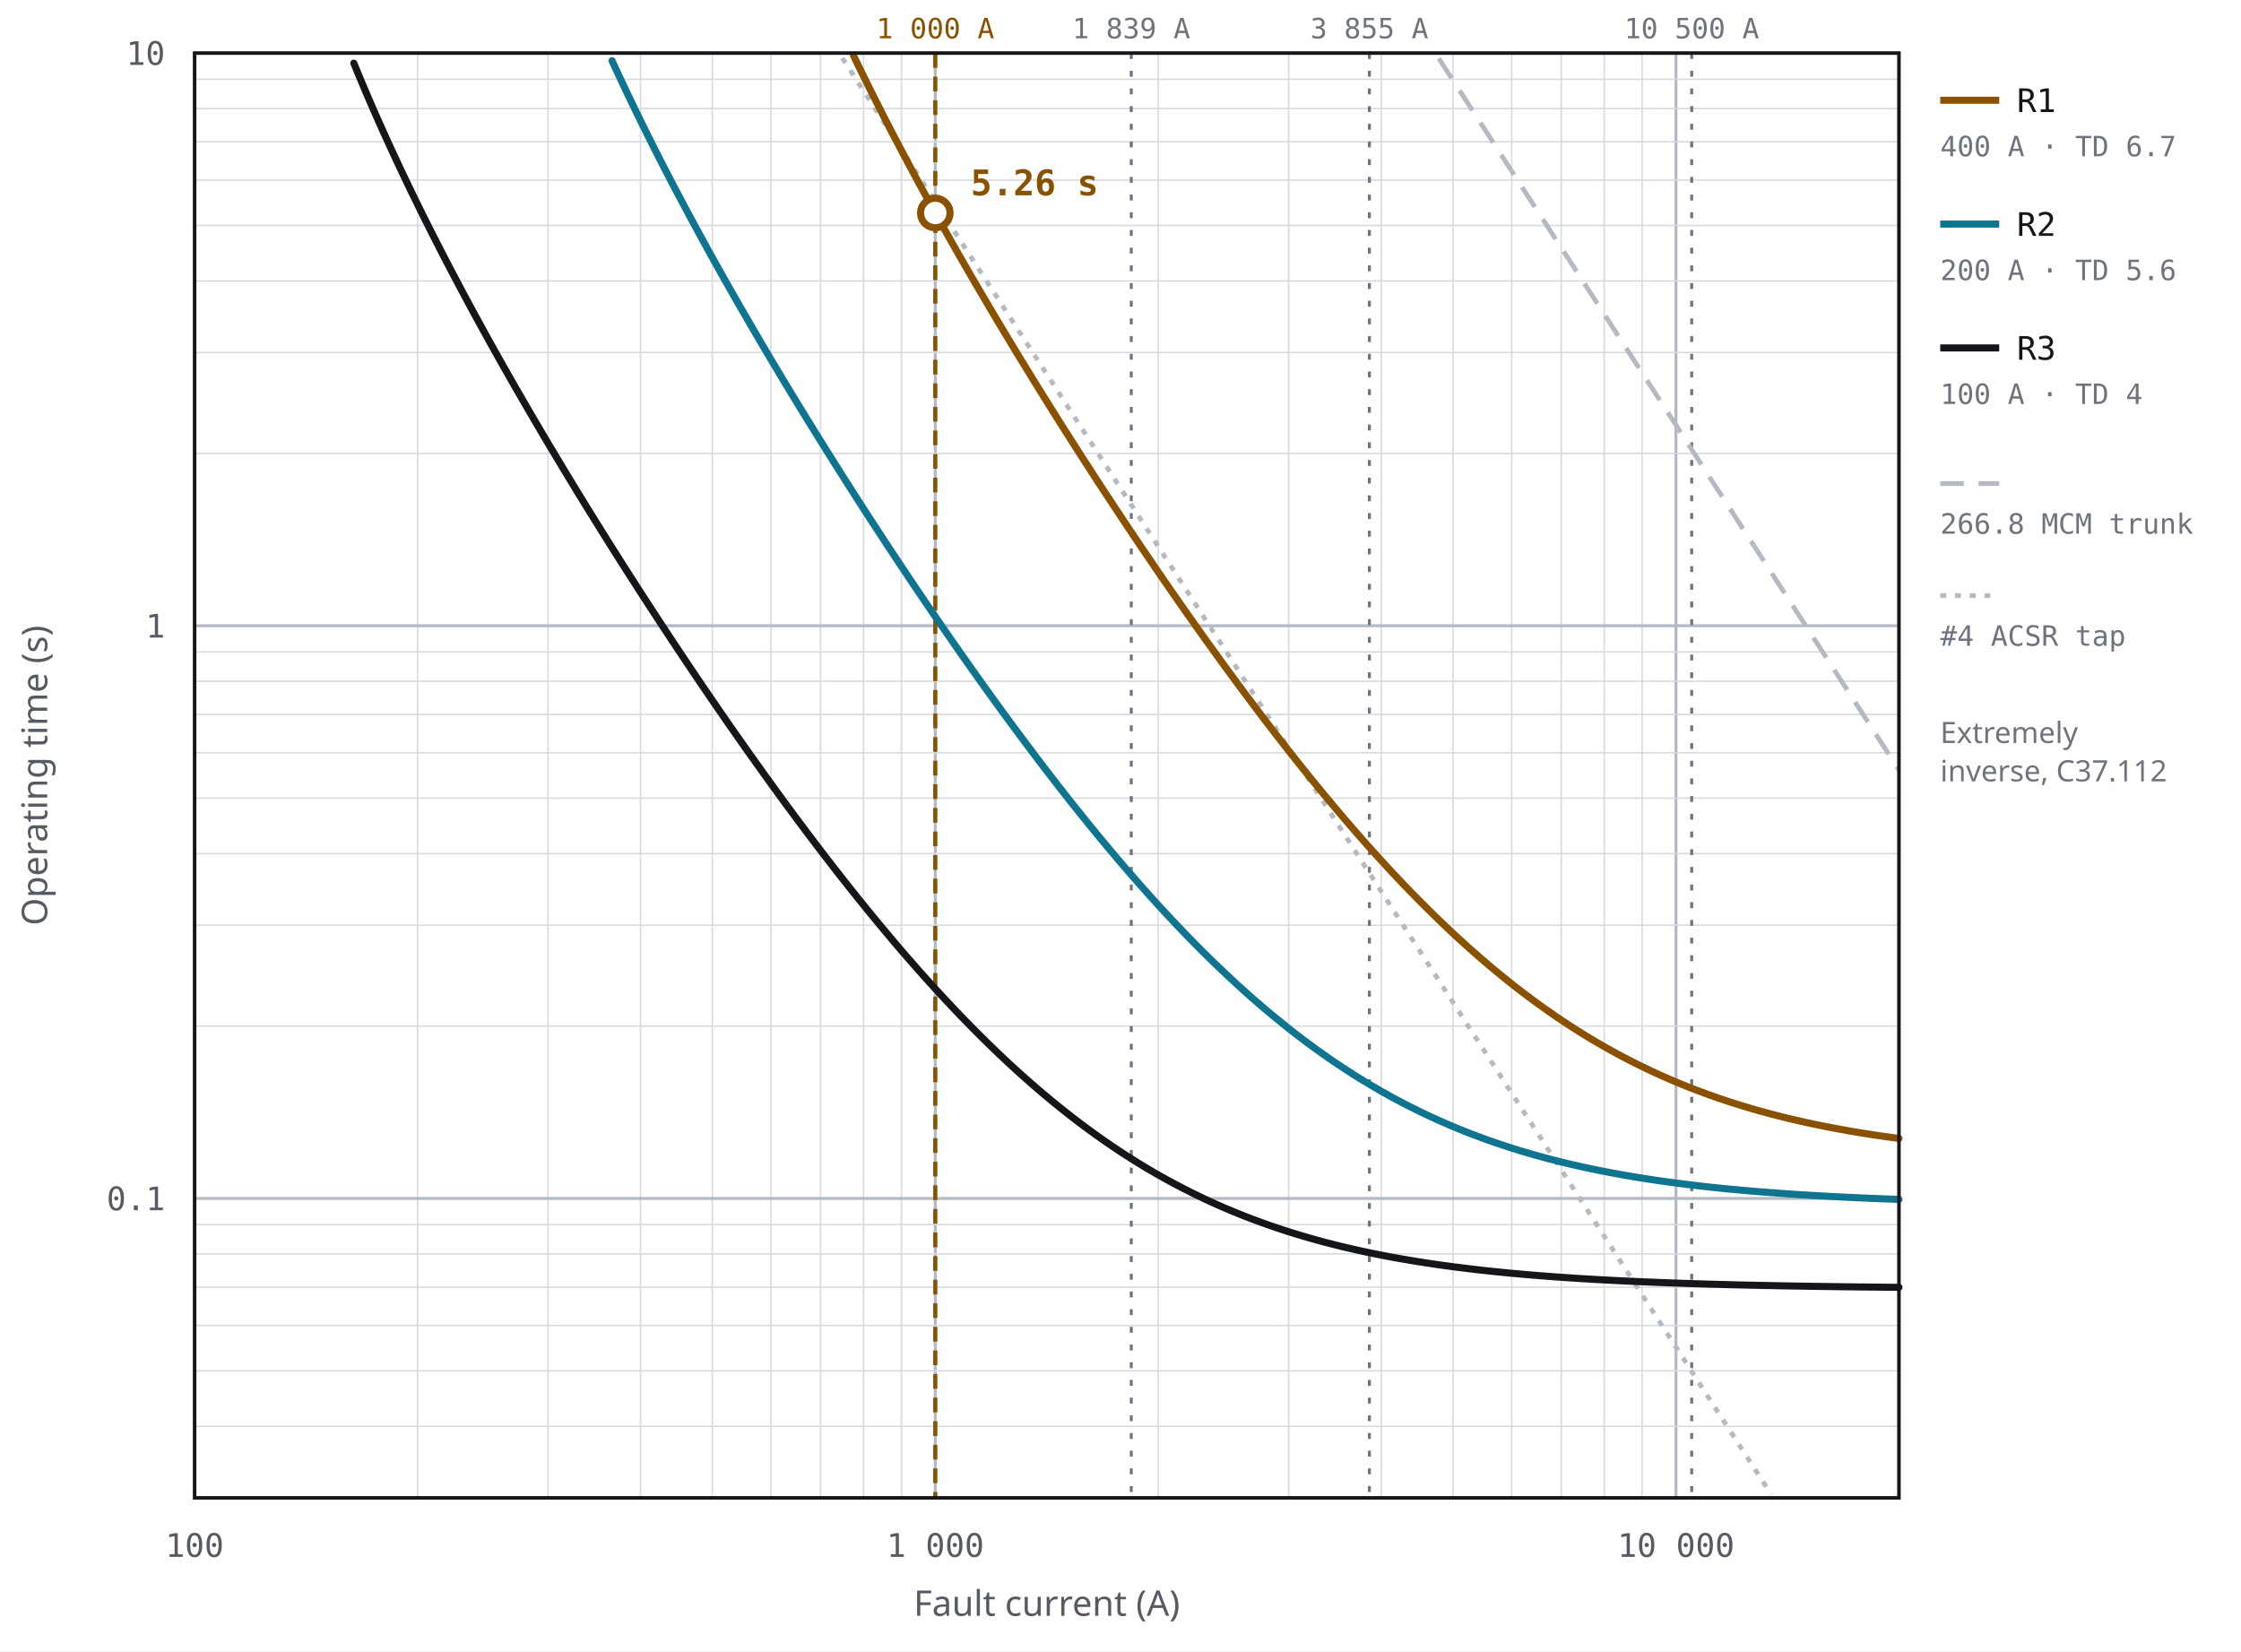
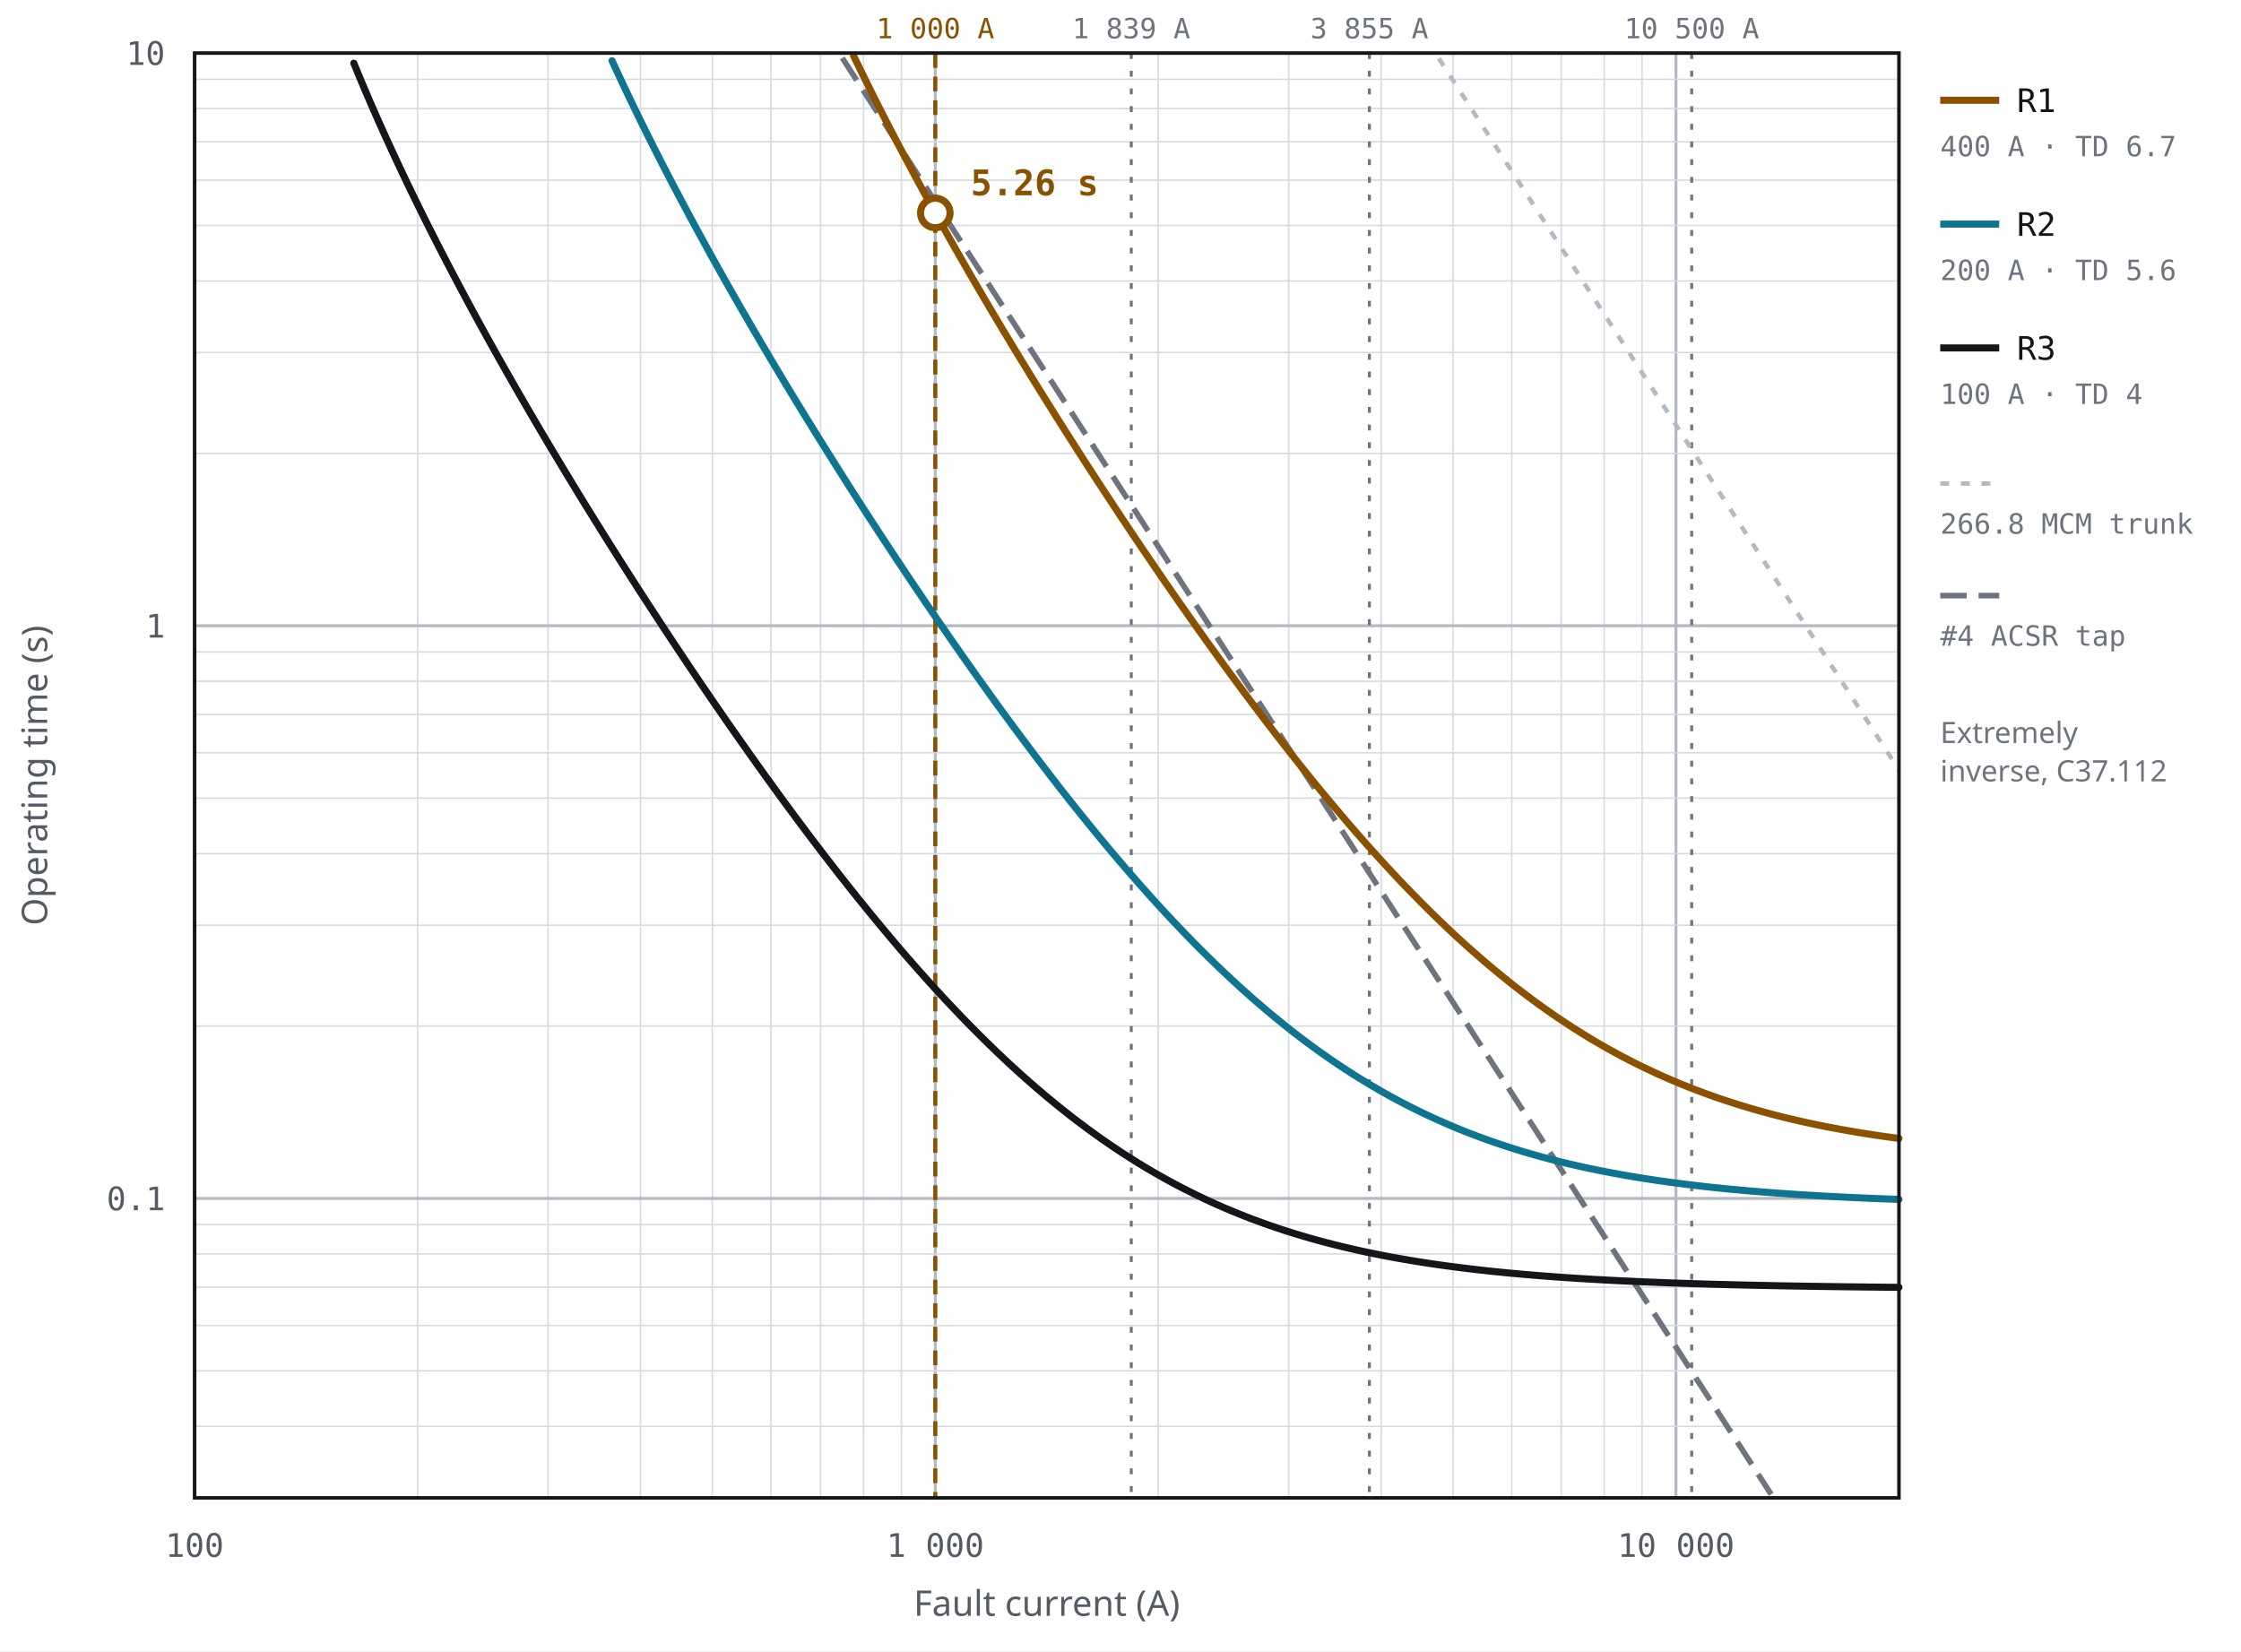
<svg xmlns="http://www.w3.org/2000/svg" viewBox="0 0 760 560" role="img" aria-label="Time-current curves for R1, R2 and R3 on log-log axes. At 1000 amperes R1 operates in 5.26 seconds.">
  <rect width="760" height="560" fill="#ffffff" />
  <line x1="66" y1="18" x2="66" y2="508" stroke="#b4b9c2" stroke-width="1" />
  <line x1="141.62" y1="18" x2="141.62" y2="508" stroke="#d7dae0" stroke-width="0.5" />
  <line x1="185.85" y1="18" x2="185.85" y2="508" stroke="#d7dae0" stroke-width="0.5" />
  <line x1="217.23" y1="18" x2="217.23" y2="508" stroke="#d7dae0" stroke-width="0.5" />
  <line x1="241.58" y1="18" x2="241.58" y2="508" stroke="#d7dae0" stroke-width="0.5" />
  <line x1="261.47" y1="18" x2="261.47" y2="508" stroke="#d7dae0" stroke-width="0.5" />
  <line x1="278.28" y1="18" x2="278.28" y2="508" stroke="#d7dae0" stroke-width="0.5" />
  <line x1="292.85" y1="18" x2="292.85" y2="508" stroke="#d7dae0" stroke-width="0.5" />
  <line x1="305.7" y1="18" x2="305.7" y2="508" stroke="#d7dae0" stroke-width="0.5" />
  <line x1="317.19" y1="18" x2="317.19" y2="508" stroke="#b4b9c2" stroke-width="1" />
  <line x1="392.81" y1="18" x2="392.81" y2="508" stroke="#d7dae0" stroke-width="0.5" />
  <line x1="437.04" y1="18" x2="437.04" y2="508" stroke="#d7dae0" stroke-width="0.5" />
  <line x1="468.42" y1="18" x2="468.42" y2="508" stroke="#d7dae0" stroke-width="0.5" />
  <line x1="492.77" y1="18" x2="492.77" y2="508" stroke="#d7dae0" stroke-width="0.5" />
  <line x1="512.66" y1="18" x2="512.66" y2="508" stroke="#d7dae0" stroke-width="0.5" />
  <line x1="529.47" y1="18" x2="529.47" y2="508" stroke="#d7dae0" stroke-width="0.5" />
  <line x1="544.04" y1="18" x2="544.04" y2="508" stroke="#d7dae0" stroke-width="0.5" />
  <line x1="556.89" y1="18" x2="556.89" y2="508" stroke="#d7dae0" stroke-width="0.5" />
  <line x1="568.38" y1="18" x2="568.38" y2="508" stroke="#b4b9c2" stroke-width="1" />
  <line x1="644" y1="18" x2="644" y2="508" stroke="#d7dae0" stroke-width="0.5" />
  <line x1="66" y1="508" x2="644" y2="508" stroke="#d7dae0" stroke-width="0.5" />
  <line x1="66" y1="483.73" x2="644" y2="483.73" stroke="#d7dae0" stroke-width="0.5" />
  <line x1="66" y1="464.91" x2="644" y2="464.91" stroke="#d7dae0" stroke-width="0.5" />
  <line x1="66" y1="449.53" x2="644" y2="449.53" stroke="#d7dae0" stroke-width="0.5" />
  <line x1="66" y1="436.53" x2="644" y2="436.53" stroke="#d7dae0" stroke-width="0.5" />
  <line x1="66" y1="425.27" x2="644" y2="425.27" stroke="#d7dae0" stroke-width="0.5" />
  <line x1="66" y1="415.33" x2="644" y2="415.33" stroke="#d7dae0" stroke-width="0.5" />
  <line x1="66" y1="406.45" x2="644" y2="406.45" stroke="#b4b9c2" stroke-width="1" />
  <line x1="66" y1="347.98" x2="644" y2="347.98" stroke="#d7dae0" stroke-width="0.5" />
  <line x1="66" y1="313.78" x2="644" y2="313.78" stroke="#d7dae0" stroke-width="0.5" />
  <line x1="66" y1="289.51" x2="644" y2="289.51" stroke="#d7dae0" stroke-width="0.5" />
  <line x1="66" y1="270.69" x2="644" y2="270.69" stroke="#d7dae0" stroke-width="0.5" />
  <line x1="66" y1="255.31" x2="644" y2="255.31" stroke="#d7dae0" stroke-width="0.5" />
  <line x1="66" y1="242.31" x2="644" y2="242.31" stroke="#d7dae0" stroke-width="0.5" />
  <line x1="66" y1="231.04" x2="644" y2="231.04" stroke="#d7dae0" stroke-width="0.5" />
  <line x1="66" y1="221.11" x2="644" y2="221.11" stroke="#d7dae0" stroke-width="0.5" />
  <line x1="66" y1="212.22" x2="644" y2="212.22" stroke="#b4b9c2" stroke-width="1" />
  <line x1="66" y1="153.76" x2="644" y2="153.76" stroke="#d7dae0" stroke-width="0.5" />
  <line x1="66" y1="119.55" x2="644" y2="119.55" stroke="#d7dae0" stroke-width="0.5" />
  <line x1="66" y1="95.29" x2="644" y2="95.29" stroke="#d7dae0" stroke-width="0.5" />
  <line x1="66" y1="76.47" x2="644" y2="76.47" stroke="#d7dae0" stroke-width="0.5" />
  <line x1="66" y1="61.09" x2="644" y2="61.09" stroke="#d7dae0" stroke-width="0.5" />
  <line x1="66" y1="48.09" x2="644" y2="48.09" stroke="#d7dae0" stroke-width="0.5" />
  <line x1="66" y1="36.82" x2="644" y2="36.82" stroke="#d7dae0" stroke-width="0.5" />
  <line x1="66" y1="26.89" x2="644" y2="26.89" stroke="#d7dae0" stroke-width="0.5" />
  <line x1="66" y1="18" x2="644" y2="18" stroke="#b4b9c2" stroke-width="1" />
  <text x="66" y="528" text-anchor="middle" font-family="'IBM Plex Mono', ui-monospace, Menlo, monospace" font-size="11" fill="#565a63">100</text>
  <text x="317.19" y="528" text-anchor="middle" font-family="'IBM Plex Mono', ui-monospace, Menlo, monospace" font-size="11" fill="#565a63">1 000</text>
  <text x="568.38" y="528" text-anchor="middle" font-family="'IBM Plex Mono', ui-monospace, Menlo, monospace" font-size="11" fill="#565a63">10 000</text>
  <text x="56" y="410.45" text-anchor="end" font-family="'IBM Plex Mono', ui-monospace, Menlo, monospace" font-size="11" fill="#565a63">0.1</text>
  <text x="56" y="216.22" text-anchor="end" font-family="'IBM Plex Mono', ui-monospace, Menlo, monospace" font-size="11" fill="#565a63">1</text>
  <text x="56" y="22" text-anchor="end" font-family="'IBM Plex Mono', ui-monospace, Menlo, monospace" font-size="11" fill="#565a63">10</text>
  <text x="355" y="548" text-anchor="middle" font-family="'IBM Plex Sans', system-ui, sans-serif" font-size="12" fill="#565a63">Fault current (A)</text>
  <text x="16" y="263" text-anchor="middle" font-family="'IBM Plex Sans', system-ui, sans-serif" font-size="12" fill="#565a63" transform="rotate(-90 16 263)">Operating time (s)</text>
  <line x1="317.19" y1="18" x2="317.19" y2="508" stroke="#8a5200" stroke-width="1.4" stroke-dasharray="5 3" />
  <text x="317.19" y="13" text-anchor="middle" font-family="'IBM Plex Mono', ui-monospace, Menlo, monospace" font-size="9.5" fill="#8a5200">1 000 A</text>
  <line x1="383.65" y1="18" x2="383.65" y2="508" stroke="#6e737e" stroke-width="1" stroke-dasharray="2 4" />
  <text x="383.65" y="13" text-anchor="middle" font-family="'IBM Plex Mono', ui-monospace, Menlo, monospace" font-size="9.5" fill="#6e737e">1 839 A</text>
  <line x1="464.4" y1="18" x2="464.4" y2="508" stroke="#6e737e" stroke-width="1" stroke-dasharray="2 4" />
  <text x="464.4" y="13" text-anchor="middle" font-family="'IBM Plex Mono', ui-monospace, Menlo, monospace" font-size="9.5" fill="#6e737e">3 855 A</text>
  <line x1="573.71" y1="18" x2="573.71" y2="508" stroke="#6e737e" stroke-width="1" stroke-dasharray="2 4" />
  <text x="573.71" y="13" text-anchor="middle" font-family="'IBM Plex Mono', ui-monospace, Menlo, monospace" font-size="9.5" fill="#6e737e">10 500 A</text>
-   <path d="M487.94,19.8 L490.83,24.27 L493.72,28.74 L496.61,33.21 L499.5,37.67 L502.39,42.14 L505.28,46.61 L508.17,51.08 L511.06,55.55 L513.95,60.02 L516.84,64.49 L519.73,68.96 L522.62,73.43 L525.51,77.9 L528.4,82.37 L531.29,86.83 L534.18,91.3 L537.07,95.77 L539.96,100.24 L542.85,104.71 L545.74,109.18 L548.63,113.65 L551.52,118.12 L554.41,122.59 L557.3,127.06 L560.19,131.53 L563.08,135.99 L565.97,140.46 L568.86,144.93 L571.75,149.4 L574.64,153.87 L577.53,158.34 L580.42,162.81 L583.31,167.28 L586.2,171.75 L589.09,176.22 L591.98,180.69 L594.87,185.16 L597.76,189.62 L600.65,194.09 L603.54,198.56 L606.43,203.03 L609.32,207.5 L612.21,211.97 L615.1,216.44 L617.99,220.91 L620.88,225.38 L623.77,229.85 L626.66,234.32 L629.55,238.78 L632.44,243.25 L635.33,247.72 L638.22,252.19 L641.11,256.66 L644,261.13" fill="none" stroke="#b4b9c2" stroke-width="1.6" stroke-dasharray="8 5" />
-   <path d="M285.64,19.66 L288.53,24.13 L291.42,28.6 L294.31,33.06 L297.2,37.53 L300.09,42 L302.98,46.47 L305.87,50.94 L308.76,55.41 L311.65,59.88 L314.54,64.35 L317.43,68.82 L320.32,73.29 L323.21,77.76 L326.1,82.22 L328.99,86.69 L331.88,91.16 L334.77,95.63 L337.66,100.1 L340.55,104.57 L343.44,109.04 L346.33,113.51 L349.22,117.98 L352.11,122.45 L355,126.92 L357.89,131.39 L360.78,135.85 L363.67,140.32 L366.56,144.79 L369.45,149.26 L372.34,153.73 L375.23,158.2 L378.12,162.67 L381.01,167.14 L383.9,171.61 L386.79,176.08 L389.68,180.55 L392.57,185.01 L395.46,189.48 L398.35,193.95 L401.24,198.42 L404.13,202.89 L407.02,207.36 L409.91,211.83 L412.8,216.3 L415.69,220.77 L418.58,225.24 L421.47,229.71 L424.36,234.17 L427.25,238.64 L430.14,243.11 L433.03,247.58 L435.92,252.05 L438.81,256.52 L441.7,260.99 L444.59,265.46 L447.48,269.93 L450.37,274.4 L453.26,278.87 L456.15,283.34 L459.04,287.8 L461.93,292.27 L464.82,296.74 L467.71,301.21 L470.6,305.68 L473.49,310.15 L476.38,314.62 L479.27,319.09 L482.16,323.56 L485.05,328.03 L487.94,332.5 L490.83,336.96 L493.72,341.43 L496.61,345.9 L499.5,350.37 L502.39,354.84 L505.28,359.31 L508.17,363.78 L511.06,368.25 L513.95,372.72 L516.84,377.19 L519.73,381.66 L522.62,386.12 L525.51,390.59 L528.4,395.06 L531.29,399.53 L534.18,404 L537.07,408.47 L539.96,412.94 L542.85,417.41 L545.74,421.88 L548.63,426.35 L551.52,430.82 L554.41,435.29 L557.3,439.75 L560.19,444.22 L563.08,448.69 L565.97,453.16 L568.86,457.63 L571.75,462.1 L574.64,466.57 L577.53,471.04 L580.42,475.51 L583.31,479.98 L586.2,484.45 L589.09,488.91 L591.98,493.38 L594.87,497.85 L597.76,502.32 L600.65,506.79" fill="none" stroke="#b4b9c2" stroke-width="1.6" stroke-dasharray="2 3" />
+   <path d="M487.94,19.8 L490.83,24.27 L493.72,28.74 L496.61,33.21 L499.5,37.67 L502.39,42.14 L505.28,46.61 L508.17,51.08 L511.06,55.55 L513.95,60.02 L516.84,64.49 L519.73,68.96 L522.62,73.43 L525.51,77.9 L528.4,82.37 L531.29,86.83 L534.18,91.3 L537.07,95.77 L539.96,100.24 L542.85,104.71 L545.74,109.18 L548.63,113.65 L551.52,118.12 L554.41,122.59 L557.3,127.06 L560.19,131.53 L563.08,135.99 L565.97,140.46 L568.86,144.93 L571.75,149.4 L574.64,153.87 L577.53,158.34 L580.42,162.81 L583.31,167.28 L586.2,171.75 L589.09,176.22 L591.98,180.69 L594.87,185.16 L597.76,189.62 L600.65,194.09 L603.54,198.56 L606.43,203.03 L609.32,207.5 L612.21,211.97 L615.1,216.44 L617.99,220.91 L620.88,225.38 L623.77,229.85 L626.66,234.32 L629.55,238.78 L632.44,243.25 L635.33,247.72 L638.22,252.19 L641.11,256.66 L644,261.13" fill="none" stroke="#b4b9c2" stroke-width="1.5" stroke-dasharray="3 4" />
+   <path d="M285.64,19.66 L288.53,24.13 L291.42,28.6 L294.31,33.06 L297.2,37.53 L300.09,42 L302.98,46.47 L305.87,50.94 L308.76,55.41 L311.65,59.88 L314.54,64.35 L317.43,68.82 L320.32,73.29 L323.21,77.76 L326.1,82.22 L328.99,86.69 L331.88,91.16 L334.77,95.63 L337.66,100.1 L340.55,104.57 L343.44,109.04 L346.33,113.51 L349.22,117.98 L352.11,122.45 L355,126.92 L357.89,131.39 L360.78,135.85 L363.67,140.32 L366.56,144.79 L369.45,149.26 L372.34,153.73 L375.23,158.2 L378.12,162.67 L381.01,167.14 L383.9,171.61 L386.79,176.08 L389.68,180.55 L392.57,185.01 L395.46,189.48 L398.35,193.95 L401.24,198.42 L404.13,202.89 L407.02,207.36 L409.91,211.83 L412.8,216.3 L415.69,220.77 L418.58,225.24 L421.47,229.71 L424.36,234.17 L427.25,238.64 L430.14,243.11 L433.03,247.58 L435.92,252.05 L438.81,256.52 L441.7,260.99 L444.59,265.46 L447.48,269.93 L450.37,274.4 L453.26,278.87 L456.15,283.34 L459.04,287.8 L461.93,292.27 L464.82,296.74 L467.71,301.21 L470.6,305.68 L473.49,310.15 L476.38,314.62 L479.27,319.09 L482.16,323.56 L485.05,328.03 L487.94,332.5 L490.83,336.96 L493.72,341.43 L496.61,345.9 L499.5,350.37 L502.39,354.84 L505.28,359.31 L508.17,363.78 L511.06,368.25 L513.95,372.72 L516.84,377.19 L519.73,381.66 L522.62,386.12 L525.51,390.59 L528.4,395.06 L531.29,399.53 L534.18,404 L537.07,408.47 L539.96,412.94 L542.85,417.41 L545.74,421.88 L548.63,426.35 L551.52,430.82 L554.41,435.29 L557.3,439.75 L560.19,444.22 L563.08,448.69 L565.97,453.16 L568.86,457.63 L571.75,462.1 L574.64,466.57 L577.53,471.04 L580.42,475.51 L583.31,479.98 L586.2,484.45 L589.09,488.91 L591.98,493.38 L594.87,497.85 L597.76,502.32 L600.65,506.79" fill="none" stroke="#6e737e" stroke-width="1.9" stroke-dasharray="9 4" />
  <path d="M289.45,18.84 L290.51,21.04 L291.58,23.23 L292.64,25.4 L293.7,27.55 L294.76,29.7 L295.82,31.82 L296.88,33.94 L297.95,36.04 L299.01,38.13 L300.07,40.21 L301.13,42.27 L302.19,44.32 L303.25,46.36 L304.31,48.39 L305.38,50.41 L306.44,52.42 L307.5,54.42 L308.56,56.41 L309.62,58.38 L310.68,60.35 L311.74,62.31 L312.81,64.26 L313.87,66.2 L314.93,68.14 L315.99,70.06 L317.05,71.98 L318.11,73.88 L319.18,75.78 L320.24,77.68 L321.3,79.56 L322.36,81.44 L323.42,83.31 L324.48,85.17 L325.54,87.03 L326.61,88.88 L327.67,90.72 L328.73,92.56 L329.79,94.38 L330.85,96.21 L331.91,98.02 L332.98,99.84 L334.04,101.64 L335.1,103.44 L336.16,105.23 L337.22,107.02 L338.28,108.8 L339.34,110.58 L340.41,112.35 L341.47,114.11 L342.53,115.87 L343.59,117.63 L344.65,119.38 L345.71,121.12 L346.78,122.86 L347.84,124.59 L348.9,126.32 L349.96,128.05 L351.02,129.77 L352.08,131.48 L353.14,133.19 L354.21,134.9 L355.27,136.6 L356.33,138.3 L357.39,139.99 L358.45,141.68 L359.51,143.36 L360.57,145.04 L361.64,146.71 L362.7,148.38 L363.76,150.05 L364.82,151.71 L365.88,153.36 L366.94,155.02 L368.01,156.67 L369.07,158.31 L370.13,159.95 L371.19,161.59 L372.25,163.22 L373.31,164.85 L374.37,166.47 L375.44,168.09 L376.5,169.7 L377.56,171.31 L378.62,172.92 L379.68,174.52 L380.74,176.12 L381.81,177.72 L382.87,179.31 L383.93,180.89 L384.99,182.48 L386.05,184.05 L387.11,185.63 L388.17,187.2 L389.24,188.76 L390.3,190.32 L391.36,191.88 L392.42,193.43 L393.48,194.98 L394.54,196.53 L395.6,198.07 L396.67,199.61 L397.73,201.14 L398.79,202.66 L399.85,204.19 L400.91,205.71 L401.97,207.22 L403.04,208.73 L404.1,210.24 L405.16,211.74 L406.22,213.24 L407.28,214.73 L408.34,216.22 L409.4,217.7 L410.47,219.18 L411.53,220.65 L412.59,222.12 L413.65,223.59 L414.71,225.05 L415.77,226.5 L416.84,227.95 L417.9,229.4 L418.96,230.84 L420.02,232.28 L421.08,233.71 L422.14,235.14 L423.2,236.56 L424.27,237.97 L425.33,239.39 L426.39,240.79 L427.45,242.19 L428.51,243.59 L429.57,244.98 L430.63,246.36 L431.7,247.74 L432.76,249.12 L433.82,250.49 L434.88,251.85 L435.94,253.21 L437,254.56 L438.07,255.91 L439.13,257.25 L440.19,258.58 L441.25,259.91 L442.31,261.24 L443.37,262.56 L444.43,263.87 L445.5,265.17 L446.56,266.48 L447.62,267.77 L448.68,269.06 L449.74,270.34 L450.8,271.61 L451.87,272.88 L452.93,274.15 L453.99,275.4 L455.05,276.65 L456.11,277.9 L457.17,279.13 L458.23,280.37 L459.3,281.59 L460.36,282.81 L461.42,284.02 L462.48,285.22 L463.54,286.42 L464.6,287.61 L465.67,288.79 L466.73,289.97 L467.79,291.14 L468.85,292.3 L469.91,293.46 L470.97,294.6 L472.03,295.75 L473.1,296.88 L474.16,298.01 L475.22,299.13 L476.28,300.24 L477.34,301.34 L478.4,302.44 L479.46,303.53 L480.53,304.61 L481.59,305.69 L482.65,306.75 L483.71,307.81 L484.77,308.86 L485.83,309.91 L486.9,310.94 L487.96,311.97 L489.02,312.99 L490.08,314.01 L491.14,315.01 L492.2,316.01 L493.26,317 L494.33,317.98 L495.39,318.96 L496.45,319.92 L497.51,320.88 L498.57,321.83 L499.63,322.77 L500.7,323.7 L501.76,324.63 L502.82,325.55 L503.88,326.46 L504.94,327.36 L506,328.25 L507.06,329.14 L508.13,330.01 L509.19,330.88 L510.25,331.74 L511.31,332.6 L512.37,333.44 L513.43,334.28 L514.49,335.11 L515.56,335.93 L516.62,336.74 L517.68,337.54 L518.74,338.34 L519.8,339.13 L520.86,339.91 L521.93,340.68 L522.99,341.44 L524.05,342.2 L525.11,342.94 L526.17,343.68 L527.23,344.42 L528.29,345.14 L529.36,345.85 L530.42,346.56 L531.48,347.26 L532.54,347.95 L533.6,348.64 L534.66,349.31 L535.73,349.98 L536.79,350.64 L537.85,351.3 L538.91,351.94 L539.97,352.58 L541.03,353.21 L542.09,353.83 L543.16,354.44 L544.22,355.05 L545.28,355.65 L546.34,356.24 L547.4,356.83 L548.46,357.41 L549.52,357.98 L550.59,358.54 L551.65,359.09 L552.71,359.64 L553.77,360.18 L554.83,360.72 L555.89,361.25 L556.96,361.77 L558.02,362.28 L559.08,362.78 L560.14,363.28 L561.2,363.78 L562.26,364.26 L563.32,364.74 L564.39,365.22 L565.45,365.68 L566.51,366.14 L567.57,366.59 L568.63,367.04 L569.69,367.48 L570.76,367.92 L571.82,368.34 L572.88,368.77 L573.94,369.18 L575,369.59 L576.06,370 L577.12,370.39 L578.19,370.79 L579.25,371.17 L580.31,371.55 L581.37,371.93 L582.43,372.3 L583.49,372.66 L584.56,373.02 L585.62,373.37 L586.68,373.72 L587.74,374.06 L588.8,374.4 L589.86,374.73 L590.92,375.06 L591.99,375.38 L593.05,375.69 L594.11,376.01 L595.17,376.31 L596.23,376.61 L597.29,376.91 L598.35,377.2 L599.42,377.49 L600.48,377.77 L601.54,378.05 L602.6,378.33 L603.66,378.59 L604.72,378.86 L605.79,379.12 L606.85,379.38 L607.91,379.63 L608.97,379.88 L610.03,380.12 L611.09,380.36 L612.15,380.6 L613.22,380.83 L614.28,381.06 L615.34,381.28 L616.4,381.5 L617.46,381.72 L618.52,381.94 L619.59,382.15 L620.65,382.35 L621.71,382.55 L622.77,382.75 L623.83,382.95 L624.89,383.14 L625.95,383.33 L627.02,383.52 L628.08,383.7 L629.14,383.88 L630.2,384.06 L631.26,384.23 L632.32,384.4 L633.38,384.57 L634.45,384.74 L635.51,384.9 L636.57,385.06 L637.63,385.21 L638.69,385.37 L639.75,385.52 L640.82,385.67 L641.88,385.81 L642.94,385.95 L644,386.09" fill="none" stroke="#8a5200" stroke-width="2.4" stroke-linecap="round" stroke-linejoin="round" />
  <path d="M207.56,20.58 L208.81,23.3 L210.06,25.99 L211.31,28.65 L212.56,31.29 L213.81,33.91 L215.06,36.5 L216.31,39.07 L217.56,41.62 L218.81,44.15 L220.06,46.66 L221.31,49.15 L222.56,51.63 L223.81,54.08 L225.06,56.52 L226.31,58.94 L227.56,61.35 L228.81,63.74 L230.07,66.12 L231.32,68.48 L232.57,70.83 L233.82,73.16 L235.07,75.48 L236.32,77.79 L237.57,80.08 L238.82,82.36 L240.07,84.64 L241.32,86.89 L242.57,89.14 L243.82,91.38 L245.07,93.61 L246.32,95.82 L247.57,98.03 L248.82,100.22 L250.07,102.41 L251.32,104.59 L252.58,106.75 L253.83,108.91 L255.08,111.06 L256.33,113.2 L257.58,115.33 L258.83,117.46 L260.08,119.57 L261.33,121.68 L262.58,123.78 L263.83,125.87 L265.08,127.96 L266.33,130.04 L267.58,132.11 L268.83,134.17 L270.08,136.22 L271.33,138.27 L272.58,140.31 L273.83,142.35 L275.09,144.38 L276.34,146.4 L277.59,148.41 L278.84,150.42 L280.09,152.43 L281.34,154.42 L282.59,156.41 L283.84,158.39 L285.09,160.37 L286.34,162.34 L287.59,164.31 L288.84,166.27 L290.09,168.22 L291.34,170.17 L292.59,172.11 L293.84,174.05 L295.09,175.98 L296.34,177.9 L297.6,179.82 L298.85,181.73 L300.1,183.64 L301.35,185.54 L302.6,187.43 L303.85,189.32 L305.1,191.21 L306.35,193.08 L307.6,194.96 L308.85,196.82 L310.1,198.69 L311.35,200.54 L312.6,202.39 L313.85,204.23 L315.1,206.07 L316.35,207.9 L317.6,209.73 L318.85,211.55 L320.11,213.37 L321.36,215.17 L322.61,216.98 L323.86,218.77 L325.11,220.56 L326.36,222.35 L327.61,224.13 L328.86,225.9 L330.11,227.67 L331.36,229.43 L332.61,231.18 L333.86,232.93 L335.11,234.67 L336.36,236.41 L337.61,238.13 L338.86,239.86 L340.11,241.57 L341.36,243.28 L342.62,244.98 L343.87,246.68 L345.12,248.37 L346.37,250.05 L347.62,251.72 L348.87,253.39 L350.12,255.05 L351.37,256.71 L352.62,258.35 L353.87,259.99 L355.12,261.62 L356.37,263.25 L357.62,264.87 L358.87,266.48 L360.12,268.08 L361.37,269.67 L362.62,271.26 L363.87,272.84 L365.13,274.41 L366.38,275.97 L367.63,277.52 L368.88,279.07 L370.13,280.61 L371.38,282.14 L372.63,283.66 L373.88,285.17 L375.13,286.67 L376.38,288.17 L377.63,289.65 L378.88,291.13 L380.13,292.6 L381.38,294.06 L382.63,295.51 L383.88,296.95 L385.13,298.38 L386.38,299.81 L387.64,301.22 L388.89,302.62 L390.14,304.02 L391.39,305.4 L392.64,306.78 L393.89,308.14 L395.14,309.5 L396.39,310.84 L397.64,312.18 L398.89,313.5 L400.14,314.82 L401.39,316.12 L402.64,317.42 L403.89,318.7 L405.14,319.98 L406.39,321.24 L407.64,322.49 L408.89,323.73 L410.15,324.97 L411.4,326.19 L412.65,327.4 L413.9,328.6 L415.15,329.78 L416.4,330.96 L417.65,332.13 L418.9,333.28 L420.15,334.43 L421.4,335.56 L422.65,336.68 L423.9,337.8 L425.15,338.9 L426.4,339.98 L427.65,341.06 L428.9,342.13 L430.15,343.18 L431.41,344.23 L432.66,345.26 L433.91,346.28 L435.16,347.29 L436.41,348.29 L437.66,349.28 L438.91,350.26 L440.16,351.22 L441.41,352.18 L442.66,353.12 L443.91,354.05 L445.16,354.97 L446.41,355.88 L447.66,356.78 L448.91,357.66 L450.16,358.54 L451.41,359.4 L452.66,360.26 L453.92,361.1 L455.17,361.93 L456.42,362.75 L457.67,363.56 L458.92,364.36 L460.17,365.15 L461.42,365.92 L462.67,366.69 L463.92,367.44 L465.17,368.19 L466.42,368.92 L467.67,369.65 L468.92,370.36 L470.17,371.06 L471.42,371.76 L472.67,372.44 L473.92,373.11 L475.17,373.77 L476.43,374.43 L477.68,375.07 L478.93,375.7 L480.18,376.32 L481.43,376.94 L482.68,377.54 L483.93,378.13 L485.18,378.72 L486.43,379.29 L487.68,379.86 L488.93,380.41 L490.18,380.96 L491.43,381.5 L492.68,382.03 L493.93,382.55 L495.18,383.06 L496.43,383.57 L497.68,384.06 L498.94,384.55 L500.19,385.02 L501.44,385.49 L502.69,385.96 L503.94,386.41 L505.19,386.86 L506.44,387.29 L507.69,387.72 L508.94,388.15 L510.19,388.56 L511.44,388.97 L512.69,389.37 L513.94,389.76 L515.19,390.15 L516.44,390.53 L517.69,390.9 L518.94,391.26 L520.19,391.62 L521.45,391.97 L522.7,392.32 L523.95,392.66 L525.2,392.99 L526.45,393.31 L527.7,393.63 L528.95,393.95 L530.2,394.26 L531.45,394.56 L532.7,394.85 L533.95,395.14 L535.2,395.43 L536.45,395.71 L537.7,395.98 L538.95,396.25 L540.2,396.51 L541.45,396.77 L542.7,397.02 L543.96,397.27 L545.21,397.51 L546.46,397.75 L547.71,397.98 L548.96,398.21 L550.21,398.44 L551.46,398.66 L552.71,398.87 L553.96,399.08 L555.21,399.29 L556.46,399.49 L557.71,399.69 L558.96,399.88 L560.21,400.07 L561.46,400.26 L562.71,400.44 L563.96,400.62 L565.21,400.8 L566.47,400.97 L567.72,401.13 L568.97,401.3 L570.22,401.46 L571.47,401.62 L572.72,401.77 L573.97,401.92 L575.22,402.07 L576.47,402.21 L577.72,402.36 L578.97,402.5 L580.22,402.63 L581.47,402.76 L582.72,402.89 L583.97,403.02 L585.22,403.15 L586.47,403.27 L587.72,403.39 L588.98,403.5 L590.23,403.62 L591.48,403.73 L592.73,403.84 L593.98,403.95 L595.23,404.05 L596.48,404.15 L597.73,404.26 L598.98,404.35 L600.23,404.45 L601.48,404.54 L602.73,404.64 L603.98,404.73 L605.23,404.81 L606.48,404.9 L607.73,404.98 L608.98,405.07 L610.23,405.15 L611.49,405.23 L612.74,405.3 L613.99,405.38 L615.24,405.45 L616.49,405.53 L617.74,405.6 L618.99,405.67 L620.24,405.73 L621.49,405.8 L622.74,405.86 L623.99,405.93 L625.24,405.99 L626.49,406.05 L627.74,406.11 L628.99,406.17 L630.24,406.22 L631.49,406.28 L632.74,406.33 L634,406.39 L635.25,406.44 L636.5,406.49 L637.75,406.54 L639,406.59 L640.25,406.63 L641.5,406.68 L642.75,406.73 L644,406.77" fill="none" stroke="#0e7490" stroke-width="2.4" stroke-linecap="round" stroke-linejoin="round" />
  <path d="M119.99,21.43 L121.43,24.92 L122.87,28.36 L124.3,31.74 L125.74,35.08 L127.18,38.38 L128.62,41.63 L130.06,44.84 L131.5,48.01 L132.94,51.14 L134.38,54.24 L135.82,57.31 L137.26,60.34 L138.7,63.35 L140.14,66.32 L141.58,69.26 L143.02,72.18 L144.46,75.07 L145.9,77.94 L147.34,80.78 L148.78,83.6 L150.22,86.4 L151.66,89.17 L153.1,91.93 L154.54,94.66 L155.98,97.38 L157.42,100.08 L158.86,102.76 L160.29,105.42 L161.73,108.06 L163.17,110.69 L164.61,113.31 L166.05,115.91 L167.49,118.49 L168.93,121.06 L170.37,123.61 L171.81,126.15 L173.25,128.68 L174.69,131.2 L176.13,133.7 L177.57,136.19 L179.01,138.67 L180.45,141.14 L181.89,143.59 L183.33,146.04 L184.77,148.47 L186.21,150.89 L187.65,153.31 L189.09,155.71 L190.53,158.1 L191.97,160.49 L193.41,162.86 L194.85,165.23 L196.28,167.58 L197.72,169.93 L199.16,172.26 L200.6,174.59 L202.04,176.91 L203.48,179.22 L204.92,181.53 L206.36,183.82 L207.8,186.11 L209.24,188.39 L210.68,190.66 L212.12,192.92 L213.56,195.17 L215,197.42 L216.44,199.66 L217.88,201.89 L219.32,204.11 L220.76,206.33 L222.2,208.53 L223.64,210.73 L225.08,212.93 L226.52,215.11 L227.96,217.29 L229.4,219.46 L230.84,221.62 L232.27,223.77 L233.71,225.92 L235.15,228.06 L236.59,230.19 L238.03,232.32 L239.47,234.43 L240.91,236.54 L242.35,238.64 L243.79,240.74 L245.23,242.82 L246.67,244.9 L248.11,246.97 L249.55,249.03 L250.99,251.08 L252.43,253.13 L253.87,255.17 L255.31,257.2 L256.75,259.22 L258.19,261.23 L259.63,263.24 L261.07,265.23 L262.51,267.22 L263.95,269.2 L265.39,271.17 L266.82,273.13 L268.26,275.08 L269.7,277.02 L271.14,278.96 L272.58,280.88 L274.02,282.8 L275.46,284.7 L276.9,286.6 L278.34,288.49 L279.78,290.37 L281.22,292.23 L282.66,294.09 L284.1,295.94 L285.54,297.78 L286.98,299.6 L288.42,301.42 L289.86,303.22 L291.3,305.02 L292.74,306.8 L294.18,308.58 L295.62,310.34 L297.06,312.09 L298.5,313.83 L299.94,315.56 L301.38,317.28 L302.81,318.98 L304.25,320.68 L305.69,322.36 L307.13,324.03 L308.57,325.68 L310.01,327.33 L311.45,328.96 L312.89,330.58 L314.33,332.19 L315.77,333.78 L317.21,335.37 L318.65,336.94 L320.09,338.49 L321.53,340.03 L322.97,341.56 L324.41,343.08 L325.85,344.58 L327.29,346.07 L328.73,347.54 L330.17,349.01 L331.61,350.45 L333.05,351.89 L334.49,353.3 L335.93,354.71 L337.37,356.1 L338.8,357.48 L340.24,358.84 L341.68,360.19 L343.12,361.52 L344.56,362.84 L346,364.14 L347.44,365.43 L348.88,366.7 L350.32,367.96 L351.76,369.21 L353.2,370.44 L354.64,371.65 L356.08,372.85 L357.52,374.04 L358.96,375.21 L360.4,376.36 L361.84,377.5 L363.28,378.63 L364.72,379.74 L366.16,380.83 L367.6,381.91 L369.04,382.98 L370.48,384.03 L371.92,385.07 L373.36,386.09 L374.79,387.09 L376.23,388.08 L377.67,389.06 L379.11,390.02 L380.55,390.97 L381.99,391.9 L383.43,392.82 L384.87,393.73 L386.31,394.62 L387.75,395.49 L389.19,396.36 L390.63,397.2 L392.07,398.04 L393.51,398.86 L394.95,399.66 L396.39,400.46 L397.83,401.24 L399.27,402 L400.71,402.75 L402.15,403.49 L403.59,404.22 L405.03,404.93 L406.47,405.63 L407.91,406.32 L409.35,407 L410.78,407.66 L412.22,408.31 L413.66,408.95 L415.1,409.58 L416.54,410.19 L417.98,410.79 L419.42,411.38 L420.86,411.96 L422.3,412.53 L423.74,413.09 L425.18,413.64 L426.62,414.17 L428.06,414.7 L429.5,415.21 L430.94,415.72 L432.38,416.21 L433.82,416.69 L435.26,417.17 L436.7,417.63 L438.14,418.08 L439.58,418.53 L441.02,418.96 L442.46,419.39 L443.9,419.81 L445.34,420.22 L446.77,420.62 L448.21,421.01 L449.65,421.39 L451.09,421.76 L452.53,422.13 L453.97,422.49 L455.41,422.84 L456.85,423.18 L458.29,423.51 L459.73,423.84 L461.17,424.16 L462.61,424.48 L464.05,424.78 L465.49,425.08 L466.93,425.37 L468.37,425.66 L469.81,425.94 L471.25,426.21 L472.69,426.48 L474.13,426.74 L475.57,426.99 L477.01,427.24 L478.45,427.48 L479.89,427.72 L481.33,427.95 L482.76,428.17 L484.2,428.4 L485.64,428.61 L487.08,428.82 L488.52,429.03 L489.96,429.23 L491.4,429.42 L492.84,429.61 L494.28,429.8 L495.72,429.98 L497.16,430.16 L498.6,430.33 L500.04,430.5 L501.48,430.67 L502.92,430.83 L504.36,430.99 L505.8,431.14 L507.24,431.29 L508.68,431.43 L510.12,431.58 L511.56,431.72 L513,431.85 L514.44,431.98 L515.88,432.11 L517.32,432.24 L518.75,432.36 L520.19,432.48 L521.63,432.6 L523.07,432.71 L524.51,432.82 L525.95,432.93 L527.39,433.04 L528.83,433.14 L530.27,433.24 L531.71,433.34 L533.15,433.43 L534.59,433.53 L536.03,433.62 L537.47,433.71 L538.91,433.79 L540.35,433.88 L541.79,433.96 L543.23,434.04 L544.67,434.12 L546.11,434.19 L547.55,434.27 L548.99,434.34 L550.43,434.41 L551.87,434.48 L553.31,434.54 L554.74,434.61 L556.18,434.67 L557.62,434.74 L559.06,434.8 L560.5,434.85 L561.94,434.91 L563.38,434.97 L564.82,435.02 L566.26,435.08 L567.7,435.13 L569.14,435.18 L570.58,435.23 L572.02,435.27 L573.46,435.32 L574.9,435.37 L576.34,435.41 L577.78,435.45 L579.22,435.5 L580.66,435.54 L582.1,435.58 L583.54,435.62 L584.98,435.65 L586.42,435.69 L587.86,435.73 L589.3,435.76 L590.73,435.8 L592.17,435.83 L593.61,435.86 L595.05,435.89 L596.49,435.92 L597.93,435.95 L599.37,435.98 L600.81,436.01 L602.25,436.04 L603.69,436.07 L605.13,436.09 L606.57,436.12 L608.01,436.14 L609.45,436.17 L610.89,436.19 L612.33,436.21 L613.77,436.24 L615.21,436.26 L616.65,436.28 L618.09,436.3 L619.53,436.32 L620.97,436.34 L622.41,436.36 L623.85,436.38 L625.29,436.4 L626.72,436.42 L628.16,436.43 L629.6,436.45 L631.04,436.47 L632.48,436.48 L633.92,436.5 L635.36,436.51 L636.8,436.53 L638.24,436.54 L639.68,436.56 L641.12,436.57 L642.56,436.58 L644,436.6" fill="none" stroke="#14161a" stroke-width="2.4" stroke-linecap="round" stroke-linejoin="round" />
  <circle cx="317.19" cy="72.23" r="5" fill="#ffffff" stroke="#8a5200" stroke-width="2.4" />
  <text x="329.19" y="66.23" font-family="'IBM Plex Mono', ui-monospace, Menlo, monospace" font-size="12" font-weight="600" fill="#8a5200">5.26 s</text>
  <line x1="658" y1="34" x2="678" y2="34" stroke="#8a5200" stroke-width="2.4" />
  <text x="684" y="38" font-family="'IBM Plex Mono', ui-monospace, Menlo, monospace" font-size="11" fill="#14161a">R1</text>
  <text x="658" y="53" font-family="'IBM Plex Mono', ui-monospace, Menlo, monospace" font-size="9.5" fill="#6e737e">400 A · TD 6.7</text>
  <line x1="658" y1="76" x2="678" y2="76" stroke="#0e7490" stroke-width="2.4" />
  <text x="684" y="80" font-family="'IBM Plex Mono', ui-monospace, Menlo, monospace" font-size="11" fill="#14161a">R2</text>
  <text x="658" y="95" font-family="'IBM Plex Mono', ui-monospace, Menlo, monospace" font-size="9.5" fill="#6e737e">200 A · TD 5.6</text>
  <line x1="658" y1="118" x2="678" y2="118" stroke="#14161a" stroke-width="2.4" />
  <text x="684" y="122" font-family="'IBM Plex Mono', ui-monospace, Menlo, monospace" font-size="11" fill="#14161a">R3</text>
  <text x="658" y="137" font-family="'IBM Plex Mono', ui-monospace, Menlo, monospace" font-size="9.5" fill="#6e737e">100 A · TD 4</text>
-   <line x1="658" y1="164" x2="678" y2="164" stroke="#b4b9c2" stroke-width="1.6" stroke-dasharray="8 5" />
+   <line x1="658" y1="164" x2="678" y2="164" stroke="#b4b9c2" stroke-width="1.5" stroke-dasharray="3 4" />
  <text x="658" y="181" font-family="'IBM Plex Mono', ui-monospace, Menlo, monospace" font-size="9.5" fill="#6e737e">266.8 MCM trunk</text>
-   <line x1="658" y1="202" x2="678" y2="202" stroke="#b4b9c2" stroke-width="1.6" stroke-dasharray="2 3" />
+   <line x1="658" y1="202" x2="678" y2="202" stroke="#6e737e" stroke-width="1.9" stroke-dasharray="9 4" />
  <text x="658" y="219" font-family="'IBM Plex Mono', ui-monospace, Menlo, monospace" font-size="9.5" fill="#6e737e">#4 ACSR tap</text>
  <text x="658" y="252" font-family="'IBM Plex Sans', system-ui, sans-serif" font-size="10" fill="#6e737e">Extremely</text>
  <text x="658" y="265" font-family="'IBM Plex Sans', system-ui, sans-serif" font-size="10" fill="#6e737e">inverse, C37.112</text>
  <rect x="66" y="18" width="578" height="490" fill="none" stroke="#14161a" stroke-width="1.2" />
</svg>
